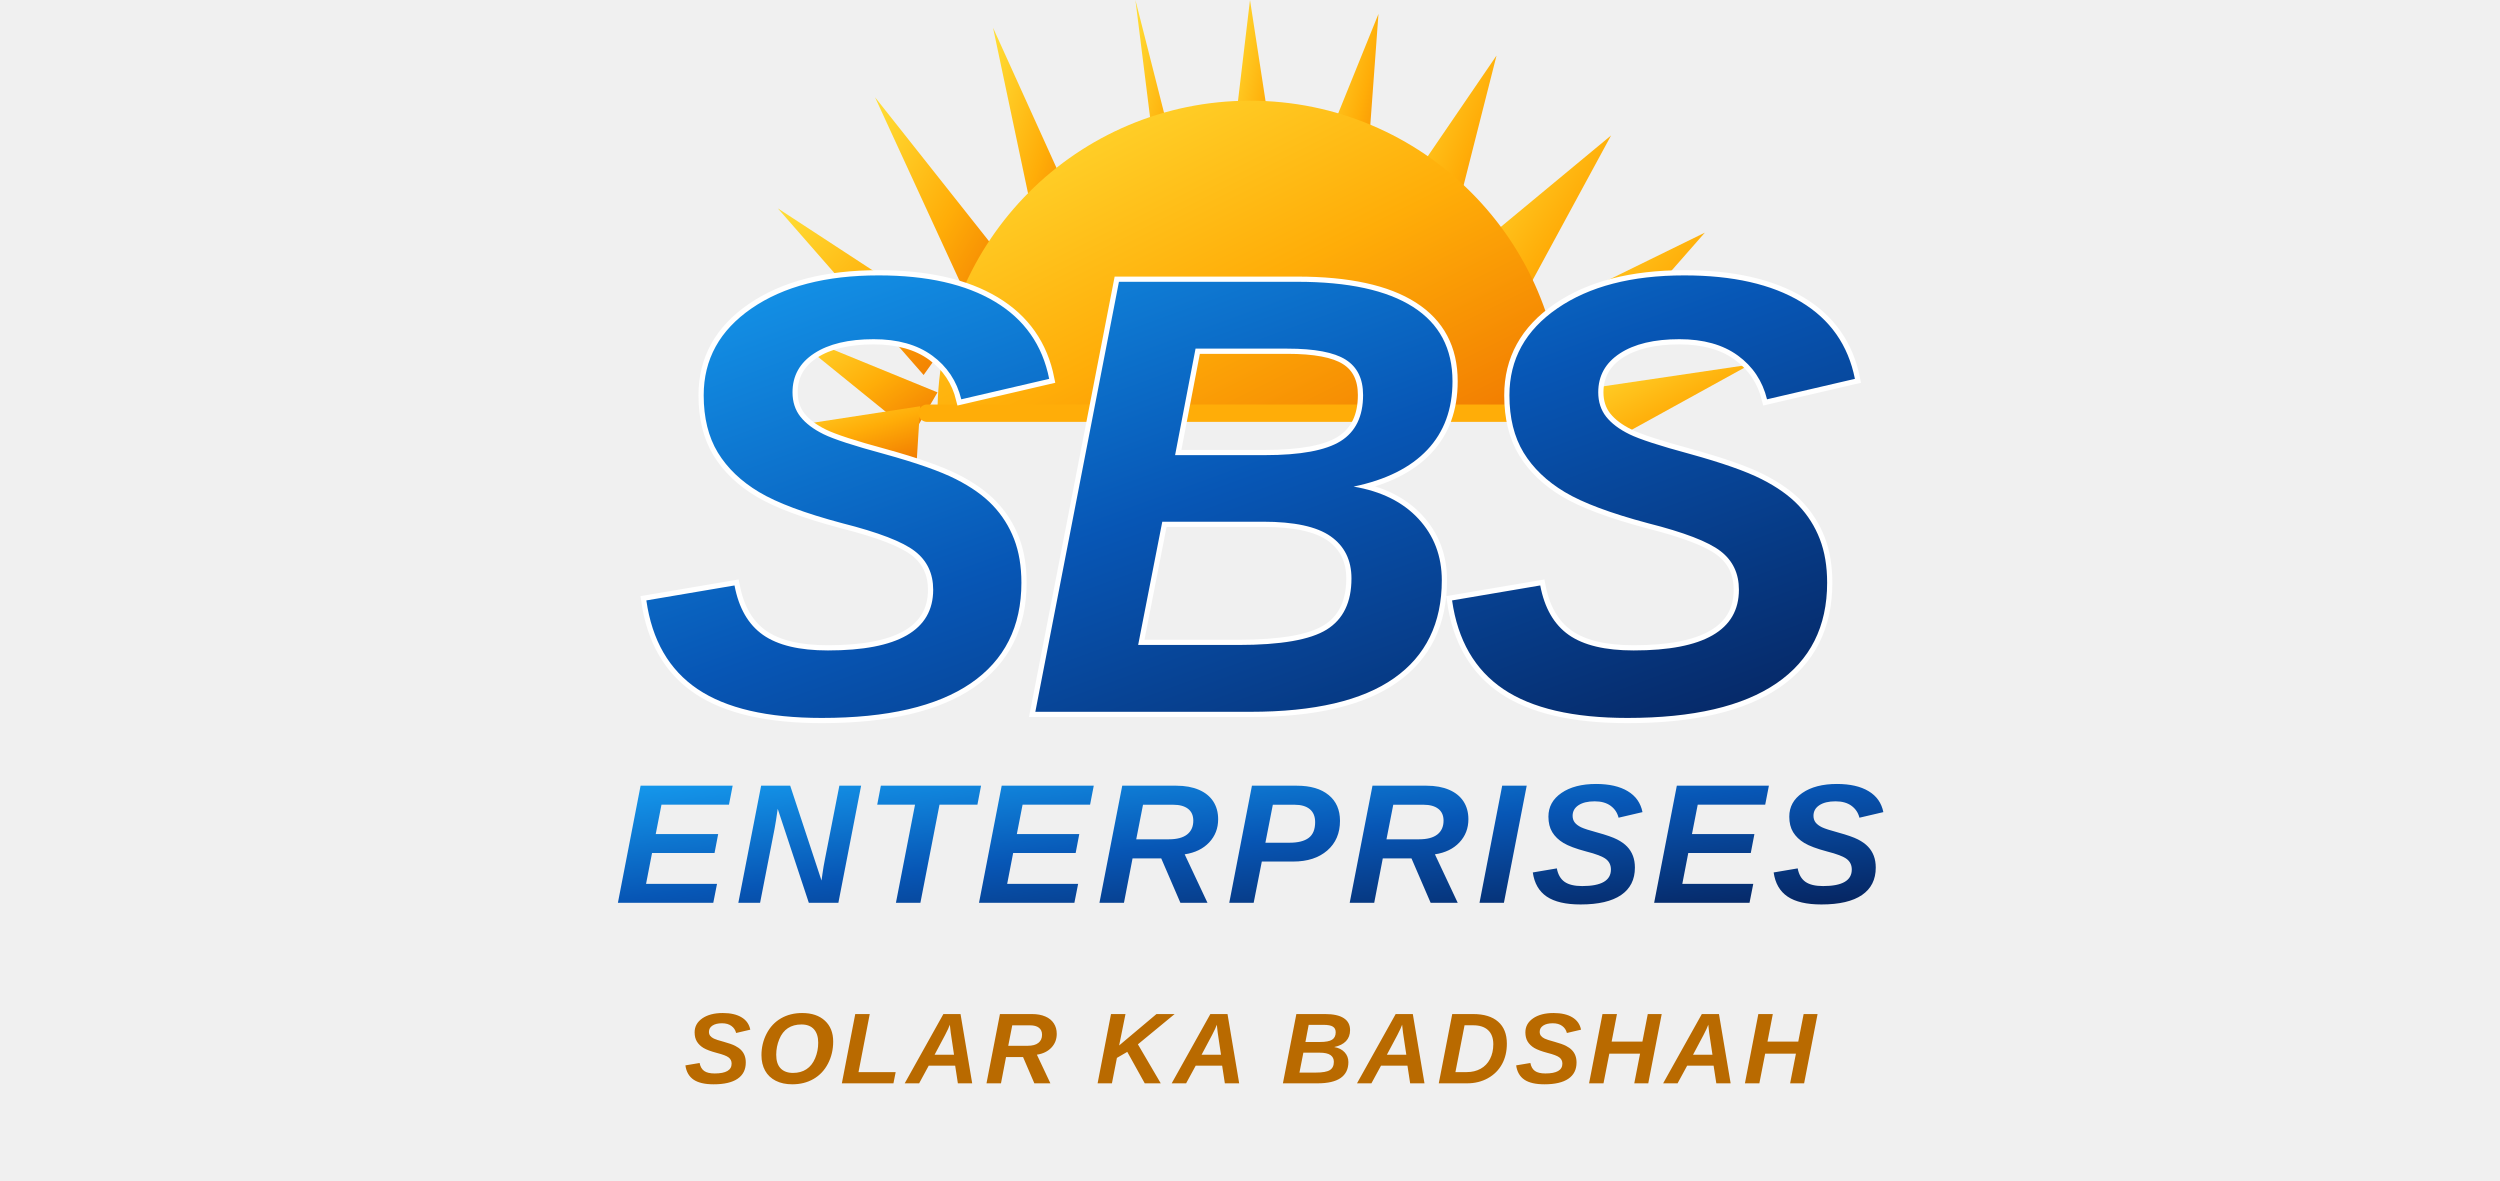
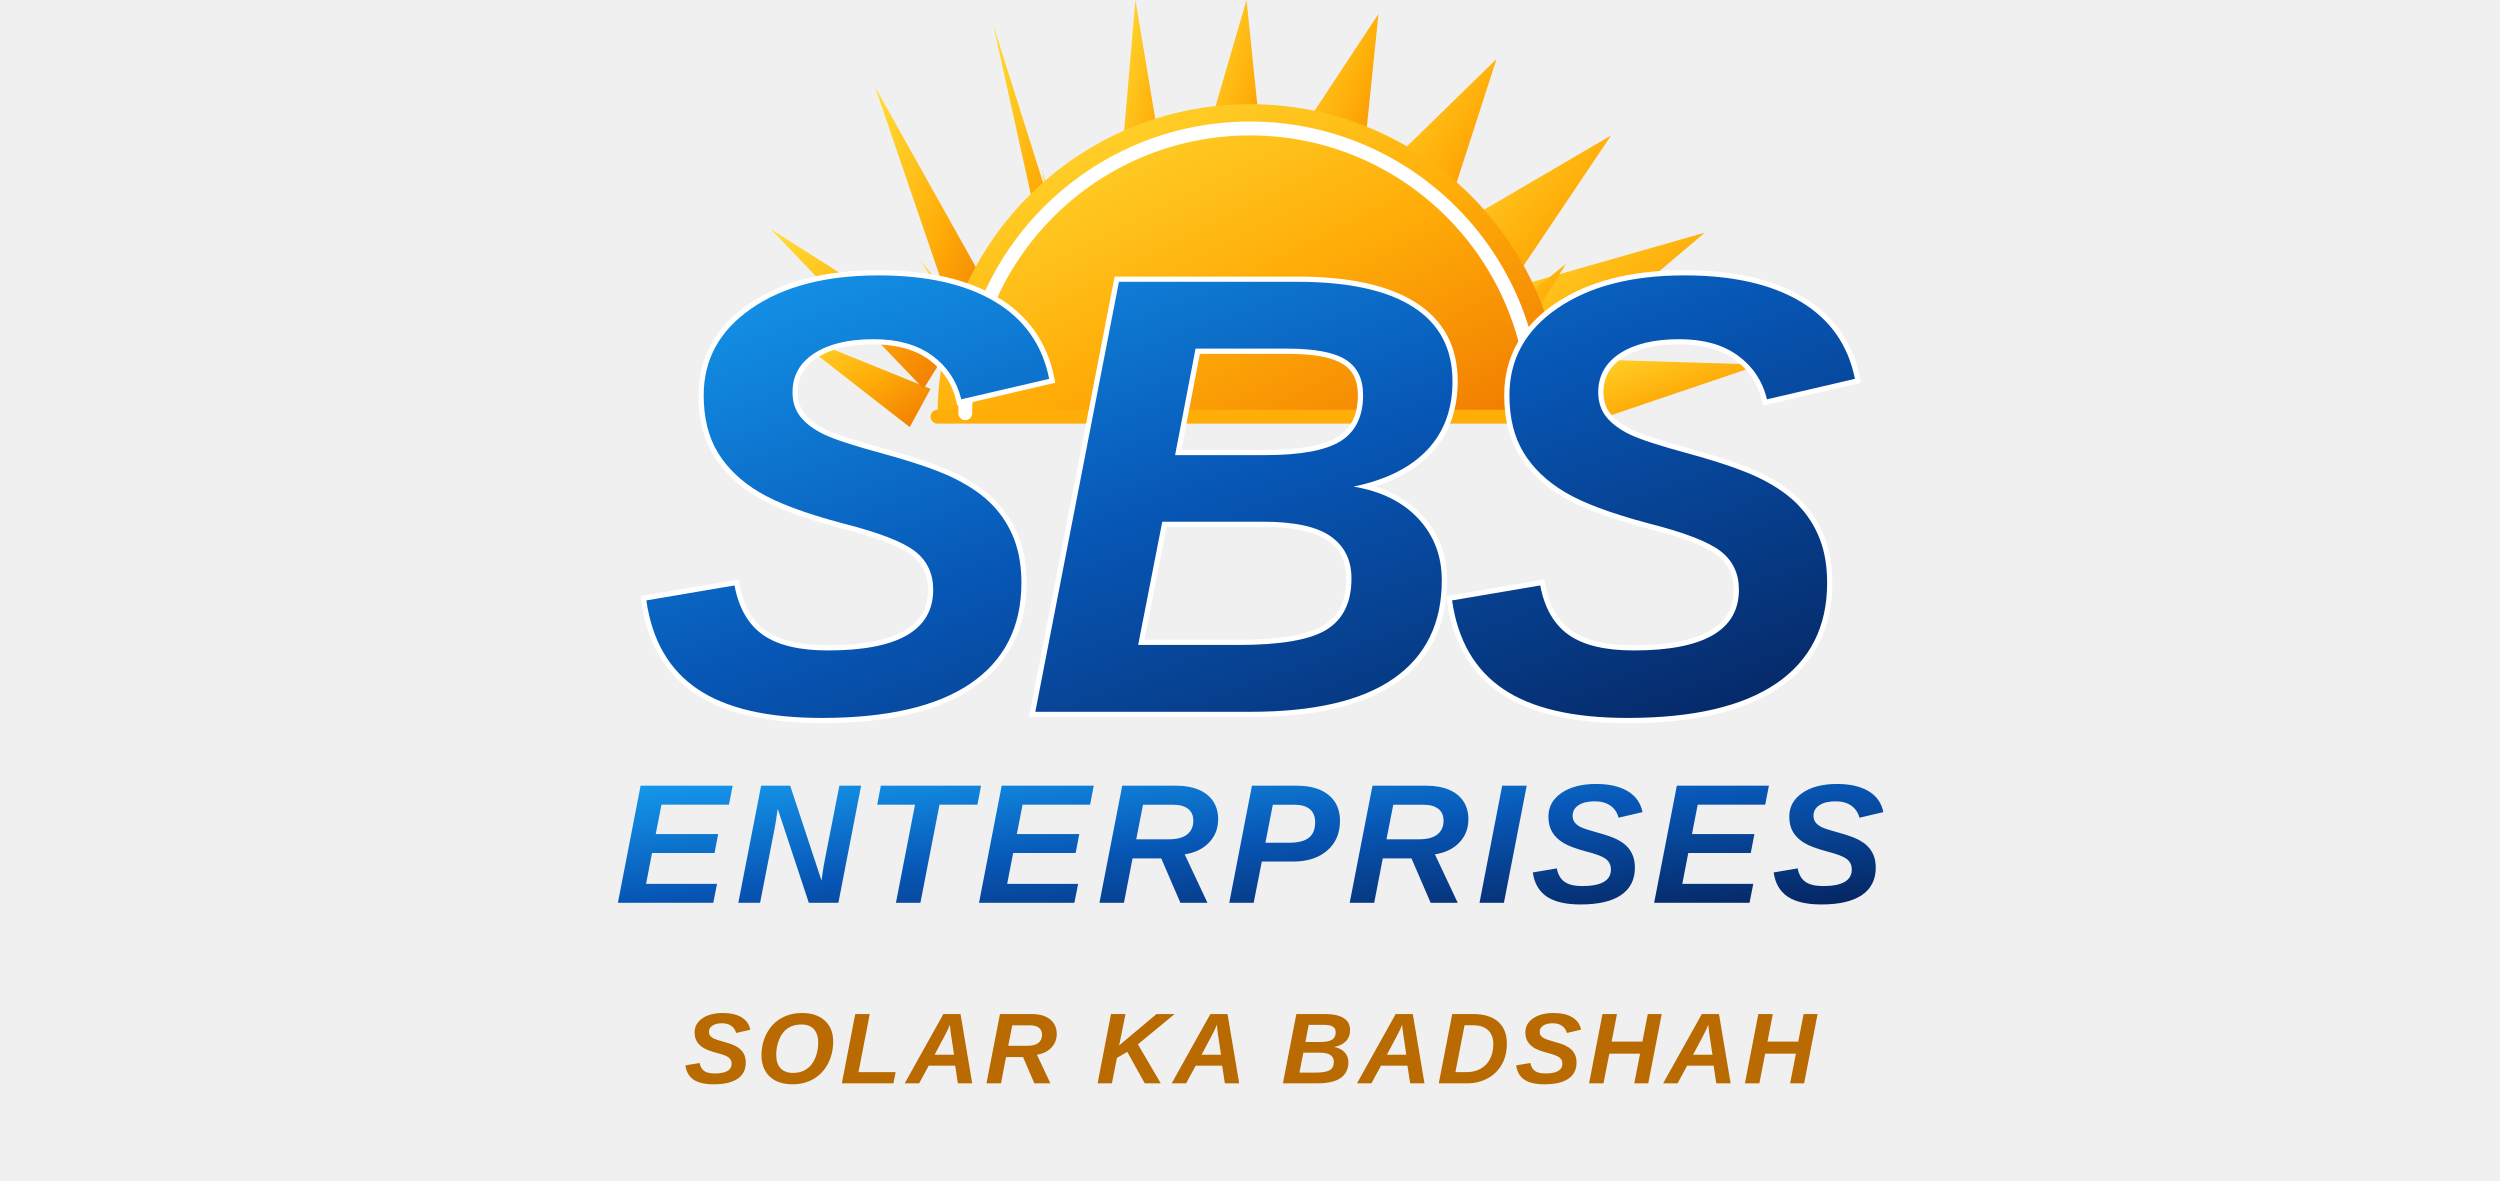
<svg xmlns="http://www.w3.org/2000/svg" viewBox="0 0 720 340" role="img" aria-labelledby="title desc">
  <defs>
    <linearGradient id="blue" x1="0" y1="0" x2="1" y2="1">
      <stop stop-color="#1599ed" />
      <stop offset=".48" stop-color="#0756b5" />
      <stop offset="1" stop-color="#06245f" />
    </linearGradient>
    <linearGradient id="gold" x1="0" y1="0" x2="1" y2="1">
      <stop stop-color="#ffdf37" />
      <stop offset=".55" stop-color="#ffad08" />
      <stop offset="1" stop-color="#f07800" />
    </linearGradient>
  </defs>
  <g fill="url(#gold)">
-     <path d="M270 113L226 95L263 125Z" />
-     <path d="M276 94L224 60L266 108Z" />
-     <path d="M290 76L252 28L281 91Z" />
-     <path d="M310 61L286 8L301 79Z" />
-     <path d="M333 48L327 0L344 67Z" />
-     <path d="M355 42L360 0L370 65Z" />
-     <path d="M380 46L397 4L392 72Z" />
-     <path d="M403 57L431 16L414 83Z" />
-     <path d="M423 73L464 39L432 98Z" />
-     <path d="M440 92L491 67L448 116Z" />
-     <path d="M450 113L504 105L455 132Z" />
-     <path d="M264 133L213 125L265 117Z" />
-     <path d="M270 119A90 90 0 0 1 450 119Z" />
+     <path d="M268 112L226 95L262 123Z" />
+     <path d="M274 99L222 66L266 112Z" />
+     <path d="M285 84L252 25L278 101Z" />
+     <path d="M300 70L286 7L310 83Z" />
+     <path d="M322 58L327 0L339 72Z" />
+     <path d="M345 48L359 0L366 68Z" />
+     <path d="M368 48L397 4L390 72Z" />
+     <path d="M390 57L431 17L410 82Z" />
+     <path d="M411 70L464 39L425 97Z" />
+     <path d="M428 85L491 67L439 111Z" />
+     <path d="M441 103L507 105L448 125Z" />
+     <path d="M286 107L265 75L296 112Z" />
+     <path d="M309 91L300 49L320 105Z" />
+     <path d="M336 81L337 35L349 102Z" />
+     <path d="M364 79L378 33L378 103Z" />
+     <path d="M391 88L417 48L402 108Z" />
+     <path d="M415 105L451 76L425 118Z" />
+     <path d="M270 120A90 90 0 0 1 450 120Z" />
  </g>
-   <path d="M267 119H453" fill="none" stroke="#ffad08" stroke-width="5" stroke-linecap="round" />
+   <path d="M270 120H450" fill="none" stroke="#ffad08" stroke-width="4" stroke-linecap="round" />
+   <path d="M278 119A82 82 0 0 1 442 119" fill="none" stroke="#fff" stroke-width="4" stroke-linecap="round" />
  <text x="360" y="205" text-anchor="middle" font-family="Arial, Helvetica, sans-serif" font-size="180" font-weight="900" font-style="italic" letter-spacing="-9" fill="url(#blue)" stroke="#fff" stroke-width="3" paint-order="stroke">SBS</text>
  <text x="360" y="260" text-anchor="middle" font-family="Arial, Helvetica, sans-serif" font-size="49" font-weight="900" font-style="italic" letter-spacing="2" fill="url(#blue)">ENTERPRISES</text>
  <path d="M65 300H175 M545 300H655" stroke="url(#gold)" stroke-width="5" stroke-linecap="round" />
  <text x="360" y="312" text-anchor="middle" font-family="Arial, Helvetica, sans-serif" font-size="29" font-weight="900" font-style="italic" letter-spacing="1.5" fill="#b96a00">SOLAR KA BADSHAH</text>
</svg>
